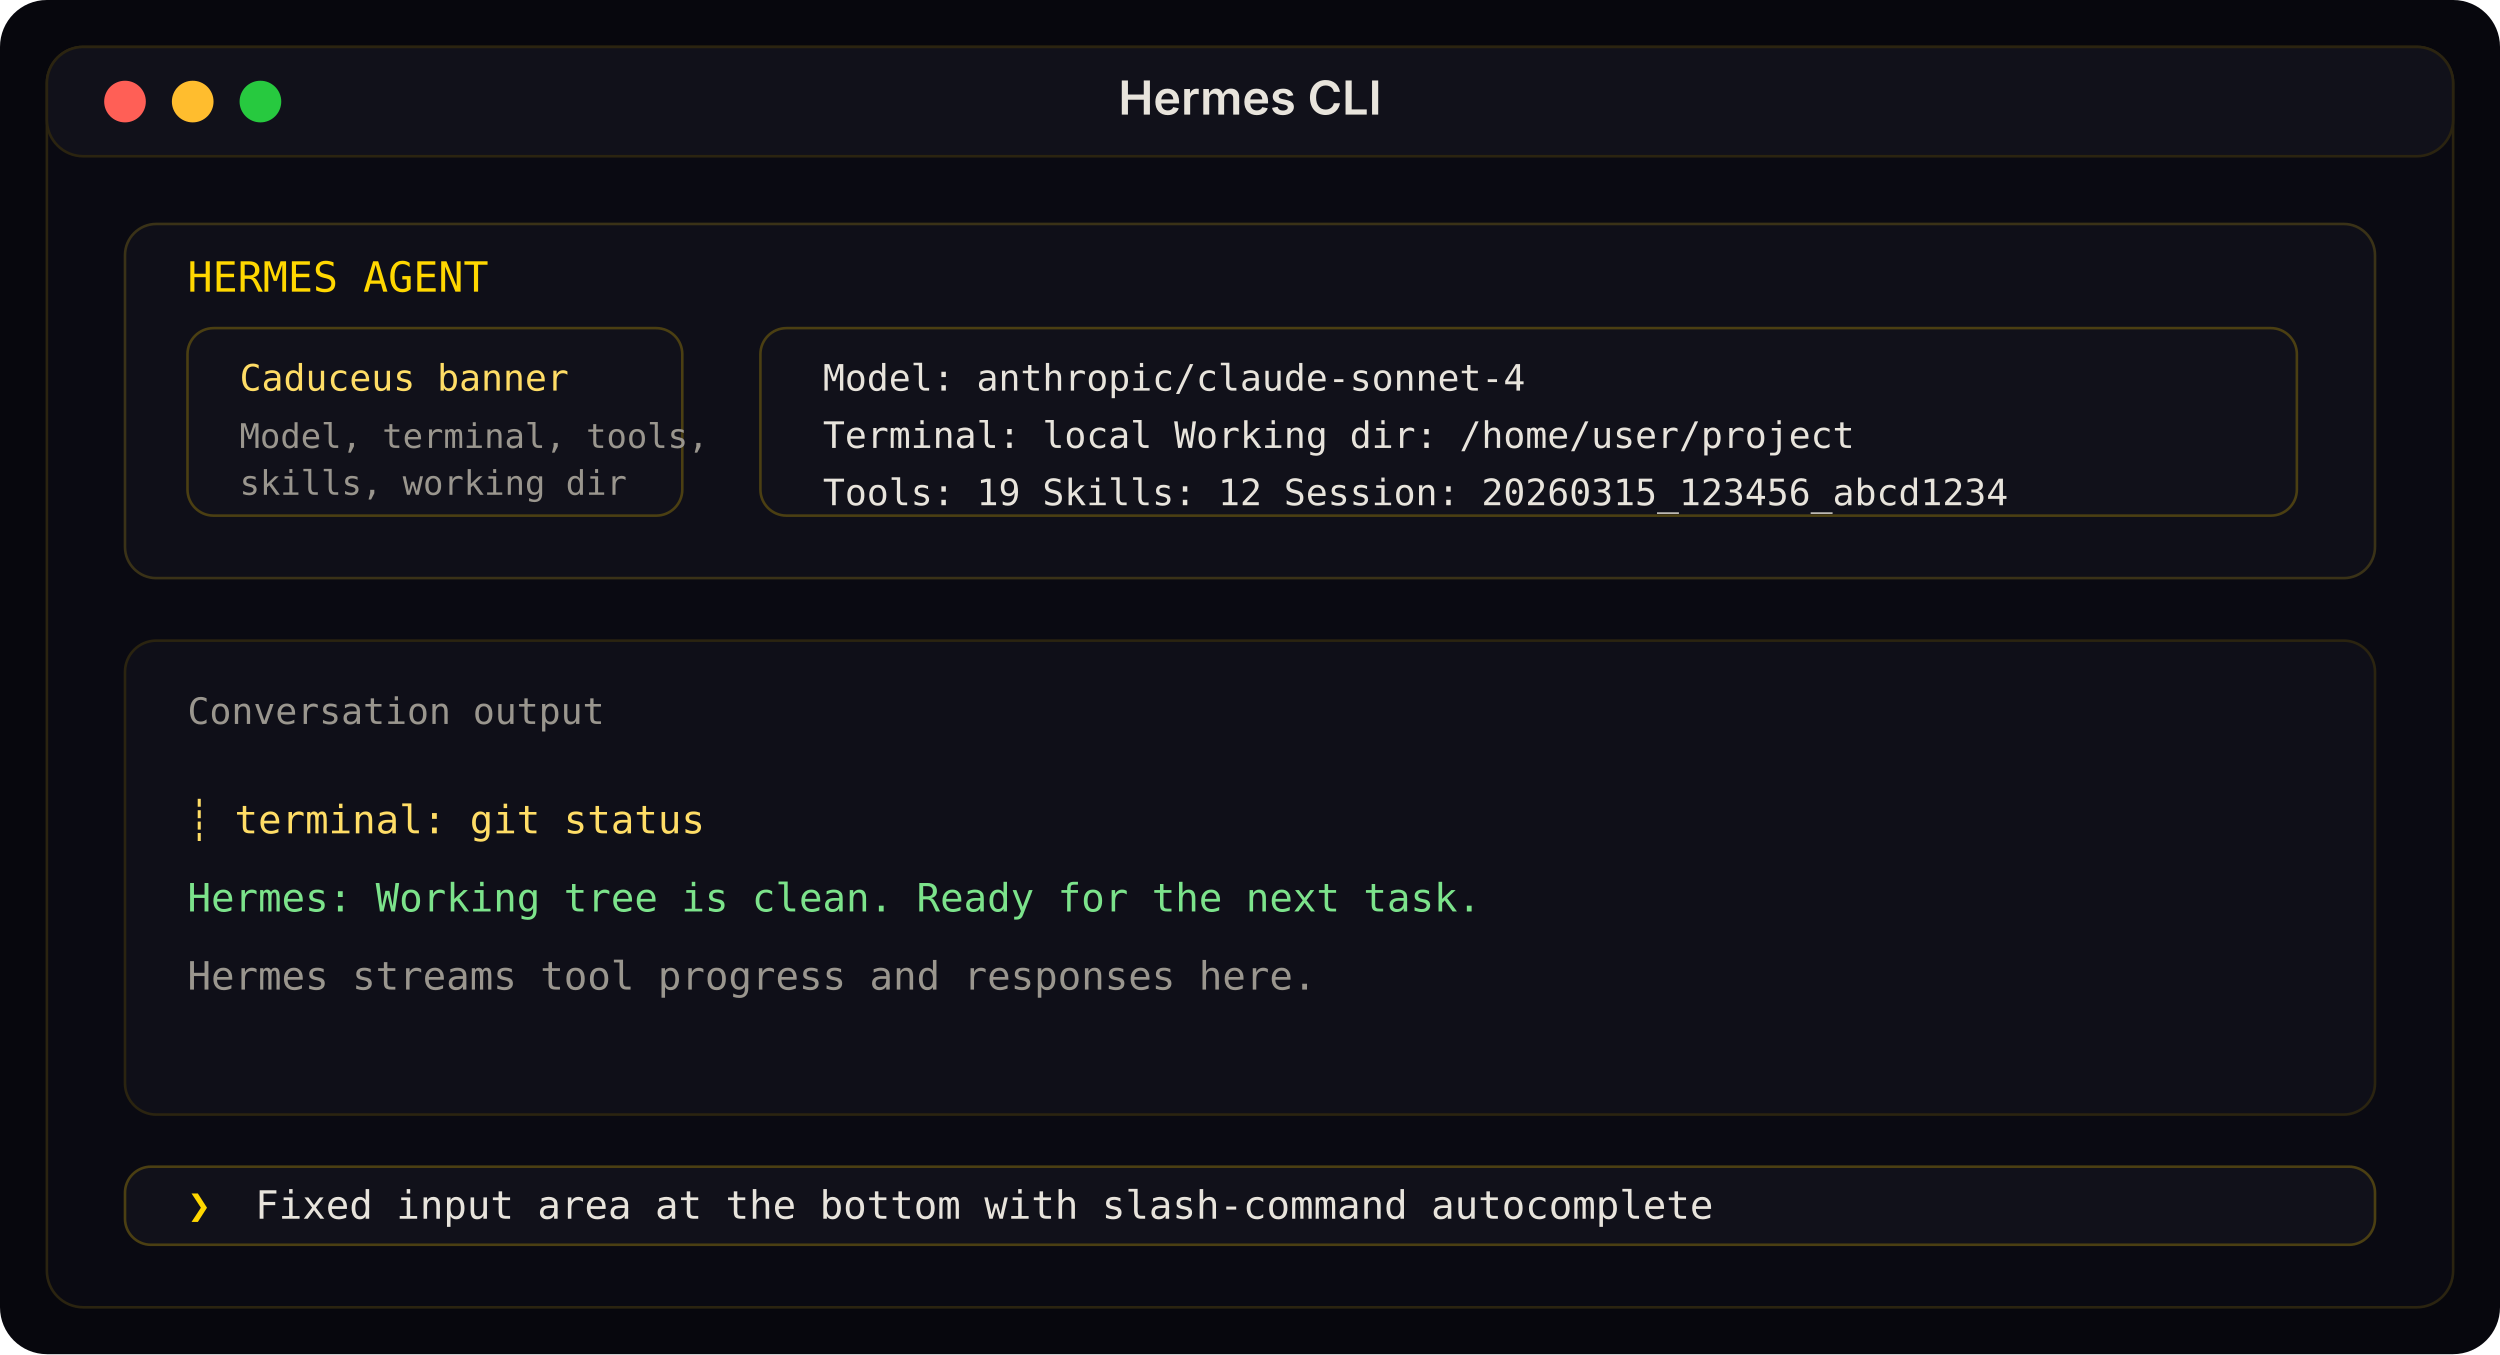
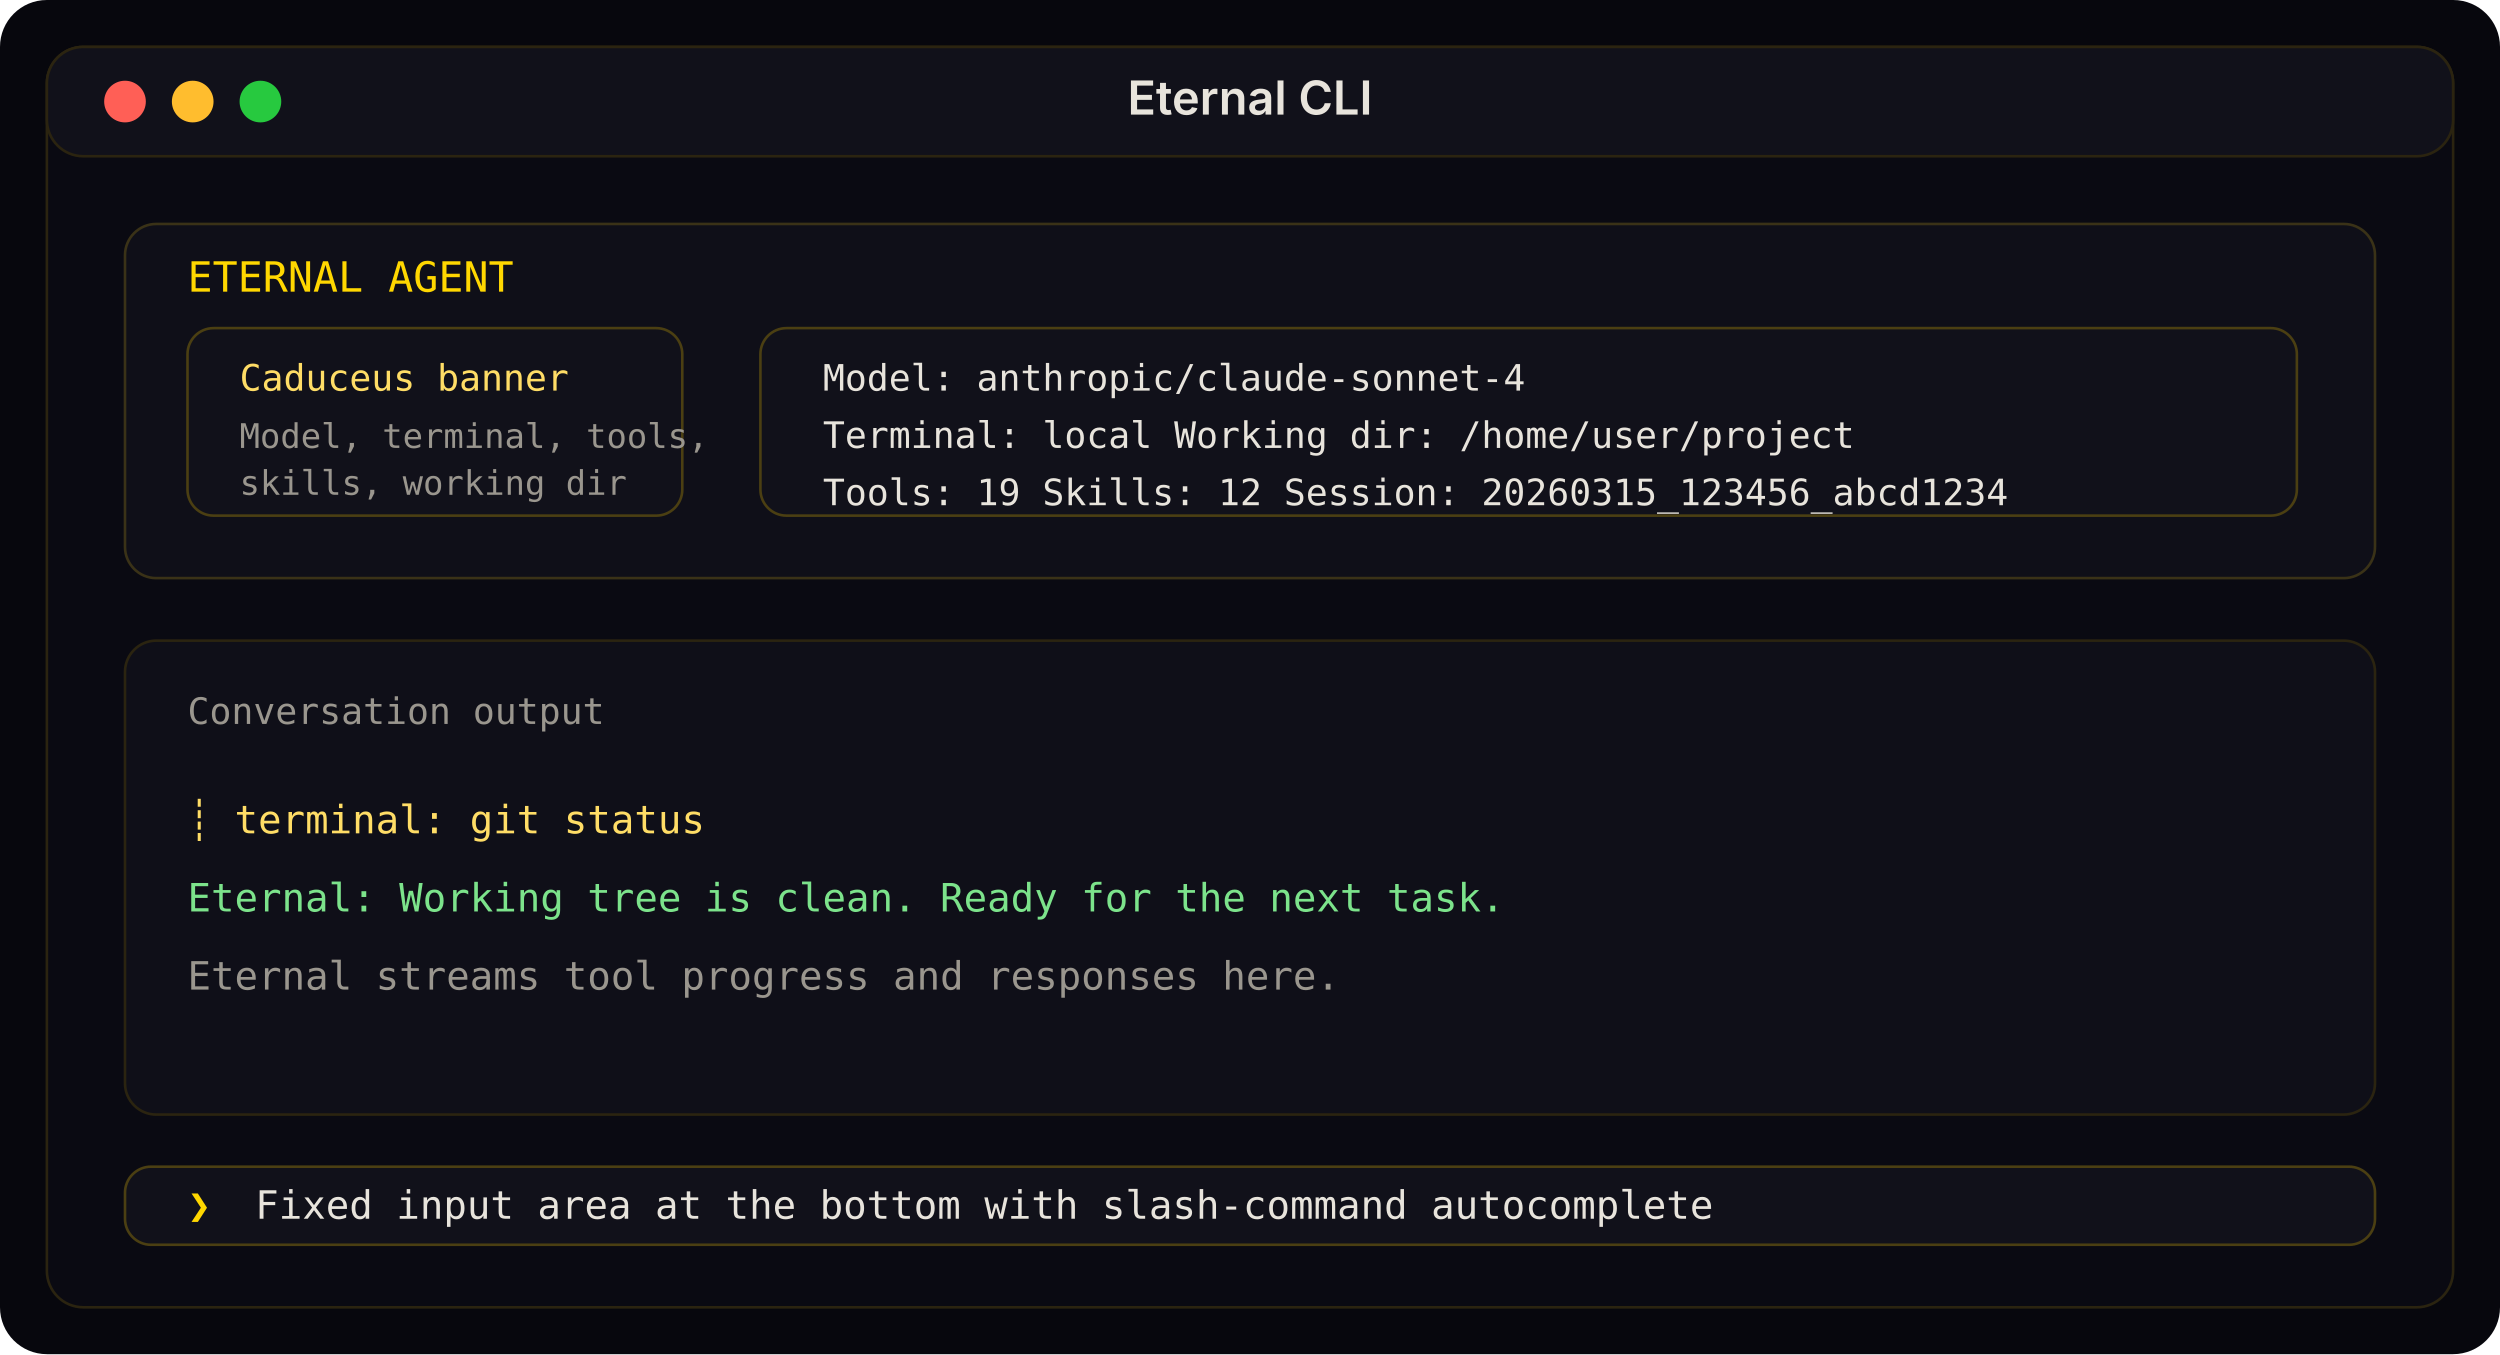
<svg xmlns="http://www.w3.org/2000/svg" width="960" height="520" viewBox="0 0 960 520" role="img" aria-labelledby="title desc">
  <rect width="960" height="520" rx="18" fill="#07070d" />
  <rect x="18" y="18" width="924" height="484" rx="14" fill="#0a0a12" stroke="#2b2410" />
  <rect x="18" y="18" width="924" height="42" rx="14" fill="#11111a" stroke="#2b2410" />
  <circle cx="48" cy="39" r="8" fill="#ff5f56" />
  <circle cx="74" cy="39" r="8" fill="#ffbd2e" />
  <circle cx="100" cy="39" r="8" fill="#27c93f" />
-   <text x="480" y="44" text-anchor="middle" fill="#e8e4dc" font-family="Inter, sans-serif" font-size="18" font-weight="600">Hermes CLI</text>
+   <text x="480" y="44" text-anchor="middle" fill="#e8e4dc" font-family="Inter, sans-serif" font-size="18" font-weight="600">Eternal CLI</text>
  <rect x="48" y="86" width="864" height="136" rx="12" fill="#0f0f18" stroke="#3a3217" />
-   <text x="72" y="112" fill="#ffd700" font-family="JetBrains Mono, monospace" font-size="16">HERMES AGENT</text>
+   <text x="72" y="112" fill="#ffd700" font-family="JetBrains Mono, monospace" font-size="16">ETERNAL AGENT</text>
  <rect x="72" y="126" width="190" height="72" rx="10" fill="#11111a" stroke="#4b3f12" />
  <text x="92" y="150" fill="#ffdd66" font-family="JetBrains Mono, monospace" font-size="14">Caduceus banner</text>
  <text x="92" y="172" fill="#9a968e" font-family="JetBrains Mono, monospace" font-size="13">Model, terminal, tools,</text>
  <text x="92" y="190" fill="#9a968e" font-family="JetBrains Mono, monospace" font-size="13">skills, working dir</text>
  <rect x="292" y="126" width="590" height="72" rx="10" fill="#11111a" stroke="#4b3f12" />
  <text x="316" y="150" fill="#e8e4dc" font-family="JetBrains Mono, monospace" font-size="14">Model: anthropic/claude-sonnet-4</text>
  <text x="316" y="172" fill="#e8e4dc" font-family="JetBrains Mono, monospace" font-size="14">Terminal: local   Working dir: /home/user/project</text>
  <text x="316" y="194" fill="#e8e4dc" font-family="JetBrains Mono, monospace" font-size="14">Tools: 19   Skills: 12   Session: 20260315_123456_abcd1234</text>
  <rect x="48" y="246" width="864" height="182" rx="12" fill="#0f0f18" stroke="#2b2410" />
  <text x="72" y="278" fill="#9a968e" font-family="JetBrains Mono, monospace" font-size="14">Conversation output</text>
  <text x="72" y="320" fill="#ffdd66" font-family="JetBrains Mono, monospace" font-size="15">┊ terminal: git status</text>
-   <text x="72" y="350" fill="#7ce38b" font-family="JetBrains Mono, monospace" font-size="15">Hermes: Working tree is clean. Ready for the next task.</text>
-   <text x="72" y="380" fill="#9a968e" font-family="JetBrains Mono, monospace" font-size="15">Hermes streams tool progress and responses here.</text>
+   <text x="72" y="350" fill="#7ce38b" font-family="JetBrains Mono, monospace" font-size="15">Eternal: Working tree is clean. Ready for the next task.</text>
+   <text x="72" y="380" fill="#9a968e" font-family="JetBrains Mono, monospace" font-size="15">Eternal streams tool progress and responses here.</text>
  <rect x="48" y="448" width="864" height="30" rx="10" fill="#11111a" stroke="#4b3f12" />
  <text x="72" y="468" fill="#ffd700" font-family="JetBrains Mono, monospace" font-size="15">❯</text>
  <text x="98" y="468" fill="#e8e4dc" font-family="JetBrains Mono, monospace" font-size="15">Fixed input area at the bottom with slash-command autocomplete</text>
</svg>
